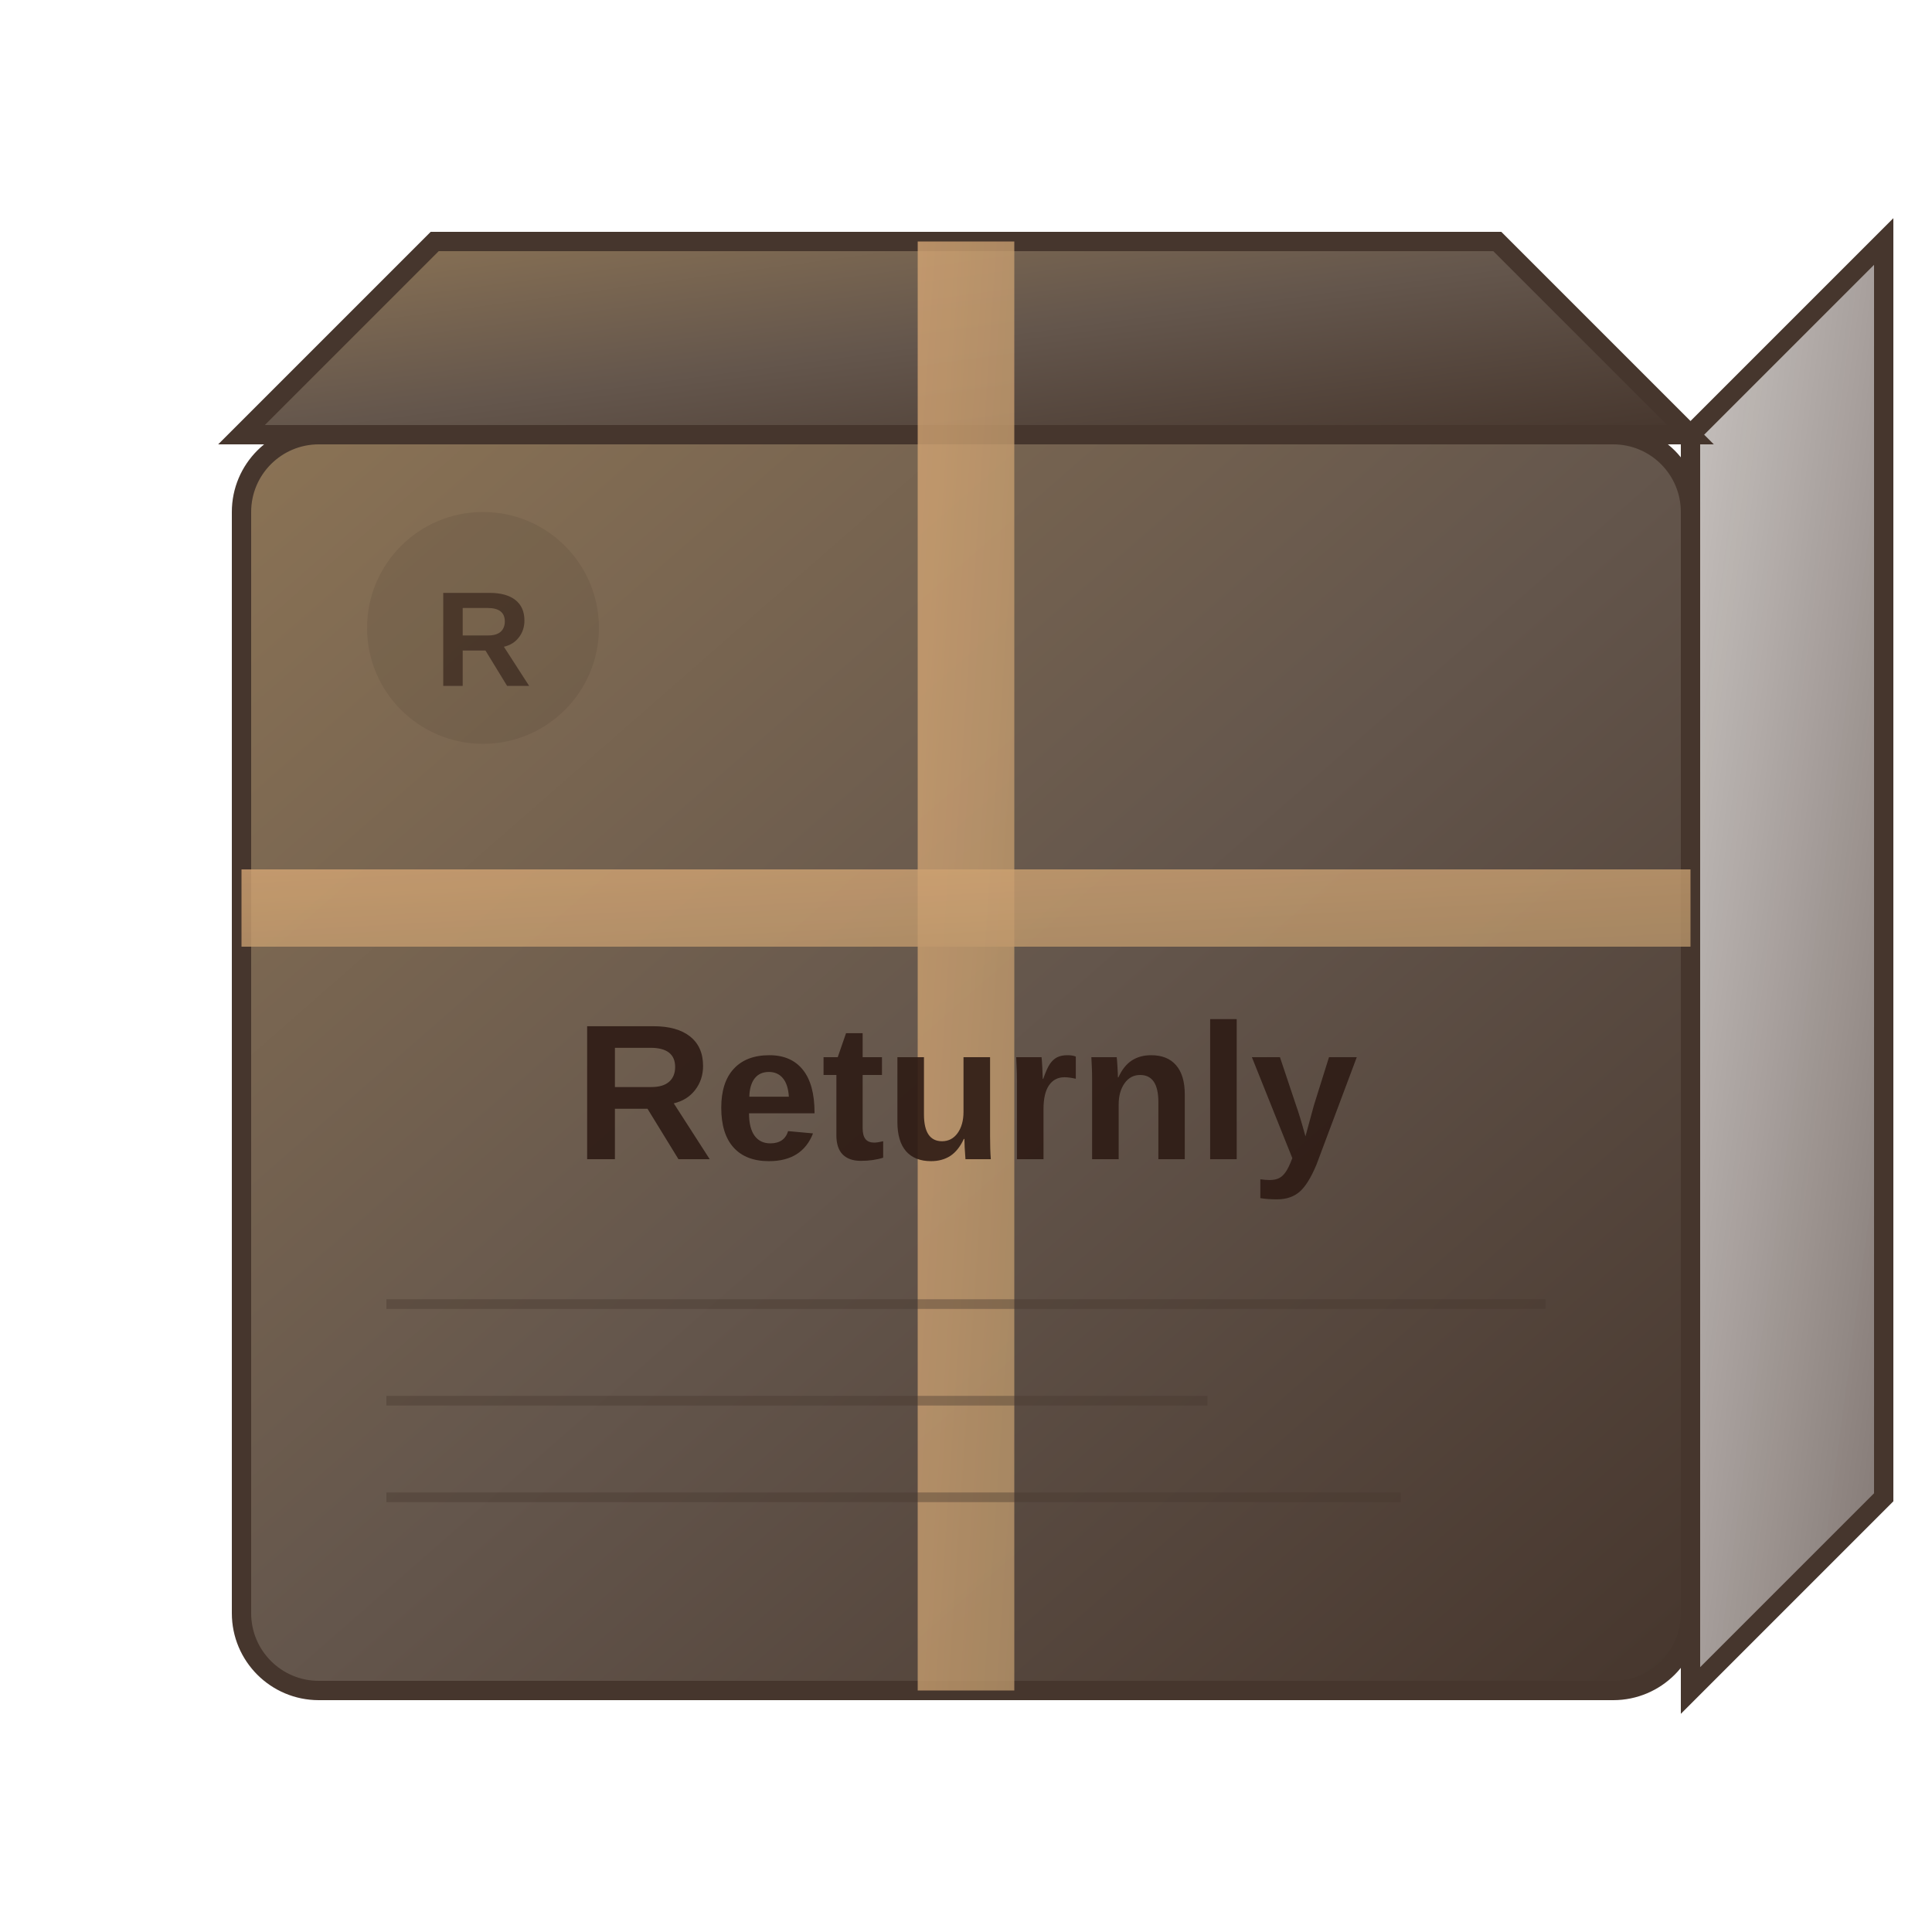
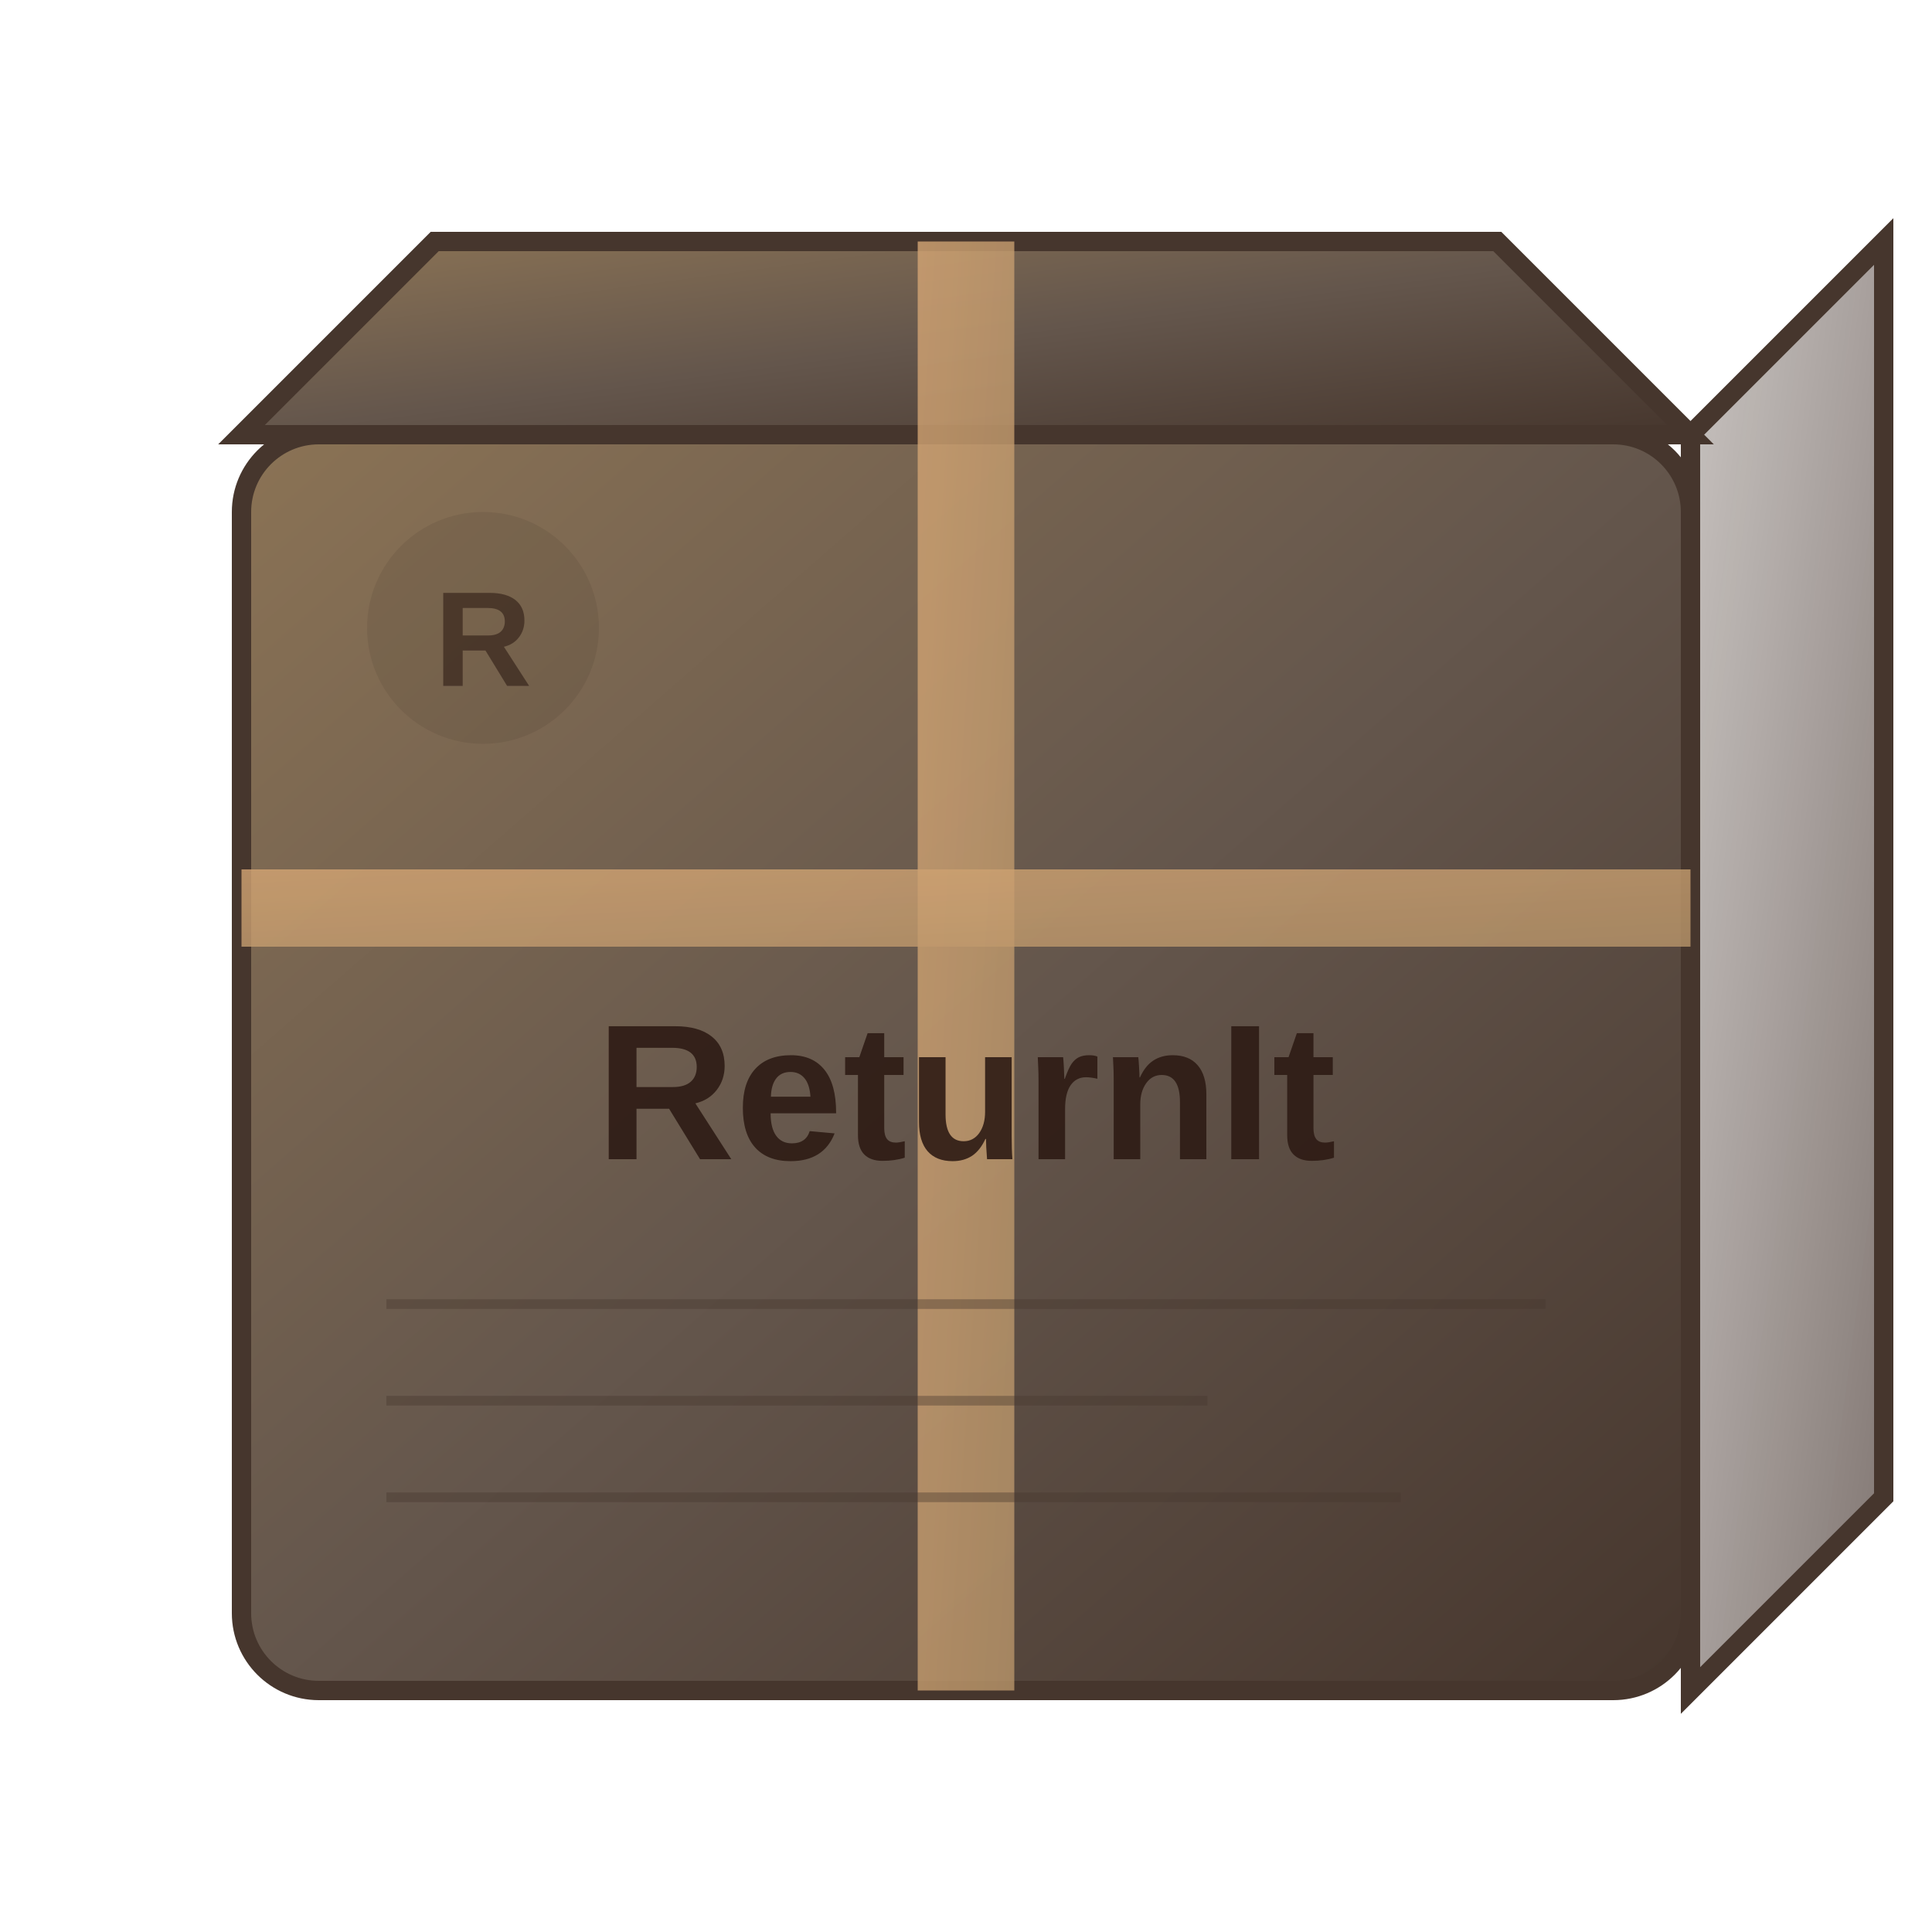
<svg xmlns="http://www.w3.org/2000/svg" width="200" height="200" viewBox="0 0 200 200">
  <defs>
    <linearGradient id="cardboardGradient" x1="0%" y1="0%" x2="100%" y2="100%">
      <stop offset="0%" style="stop-color:#8B7355;stop-opacity:1" />
      <stop offset="50%" style="stop-color:#64564C;stop-opacity:1" />
      <stop offset="100%" style="stop-color:#46362D;stop-opacity:1" />
    </linearGradient>
    <linearGradient id="shadowGradient" x1="0%" y1="0%" x2="100%" y2="100%">
      <stop offset="0%" style="stop-color:#46362D;stop-opacity:0.3" />
      <stop offset="100%" style="stop-color:#2D1B14;stop-opacity:0.6" />
    </linearGradient>
    <linearGradient id="tapeGradient" x1="0%" y1="0%" x2="100%" y2="100%">
      <stop offset="0%" style="stop-color:#D4A574;stop-opacity:1" />
      <stop offset="100%" style="stop-color:#B8956A;stop-opacity:1" />
    </linearGradient>
  </defs>
  <g transform="translate(25,25)">
    <rect x="0" y="20" width="150" height="130" fill="url(#cardboardGradient)" stroke="#46362D" stroke-width="2" rx="8" />
    <polygon points="0,20 20,0 130,0 150,20" fill="url(#cardboardGradient)" stroke="#46362D" stroke-width="2" />
    <polygon points="150,20 170,0 170,130 150,150" fill="url(#shadowGradient)" stroke="#46362D" stroke-width="2" />
    <rect x="70" y="0" width="10" height="150" fill="url(#tapeGradient)" opacity="0.8" />
    <rect x="0" y="65" width="150" height="8" fill="url(#tapeGradient)" opacity="0.8" />
    <text x="75" y="95" font-family="Arial, sans-serif" font-size="20" font-weight="bold" text-anchor="middle" fill="#2D1B14" opacity="0.9">
-       Returnly
+       ReturnIt
    </text>
    <line x1="15" y1="110" x2="135" y2="110" stroke="#46362D" stroke-width="1" opacity="0.4" />
    <line x1="15" y1="120" x2="100" y2="120" stroke="#46362D" stroke-width="1" opacity="0.4" />
    <line x1="15" y1="130" x2="120" y2="130" stroke="#46362D" stroke-width="1" opacity="0.4" />
    <circle cx="25" cy="40" r="12" fill="#2D1B14" opacity="0.1" />
    <text x="25" y="46" font-family="Arial, sans-serif" font-size="14" font-weight="bold" text-anchor="middle" fill="#2D1B14" opacity="0.6">
      R
    </text>
  </g>
</svg>
